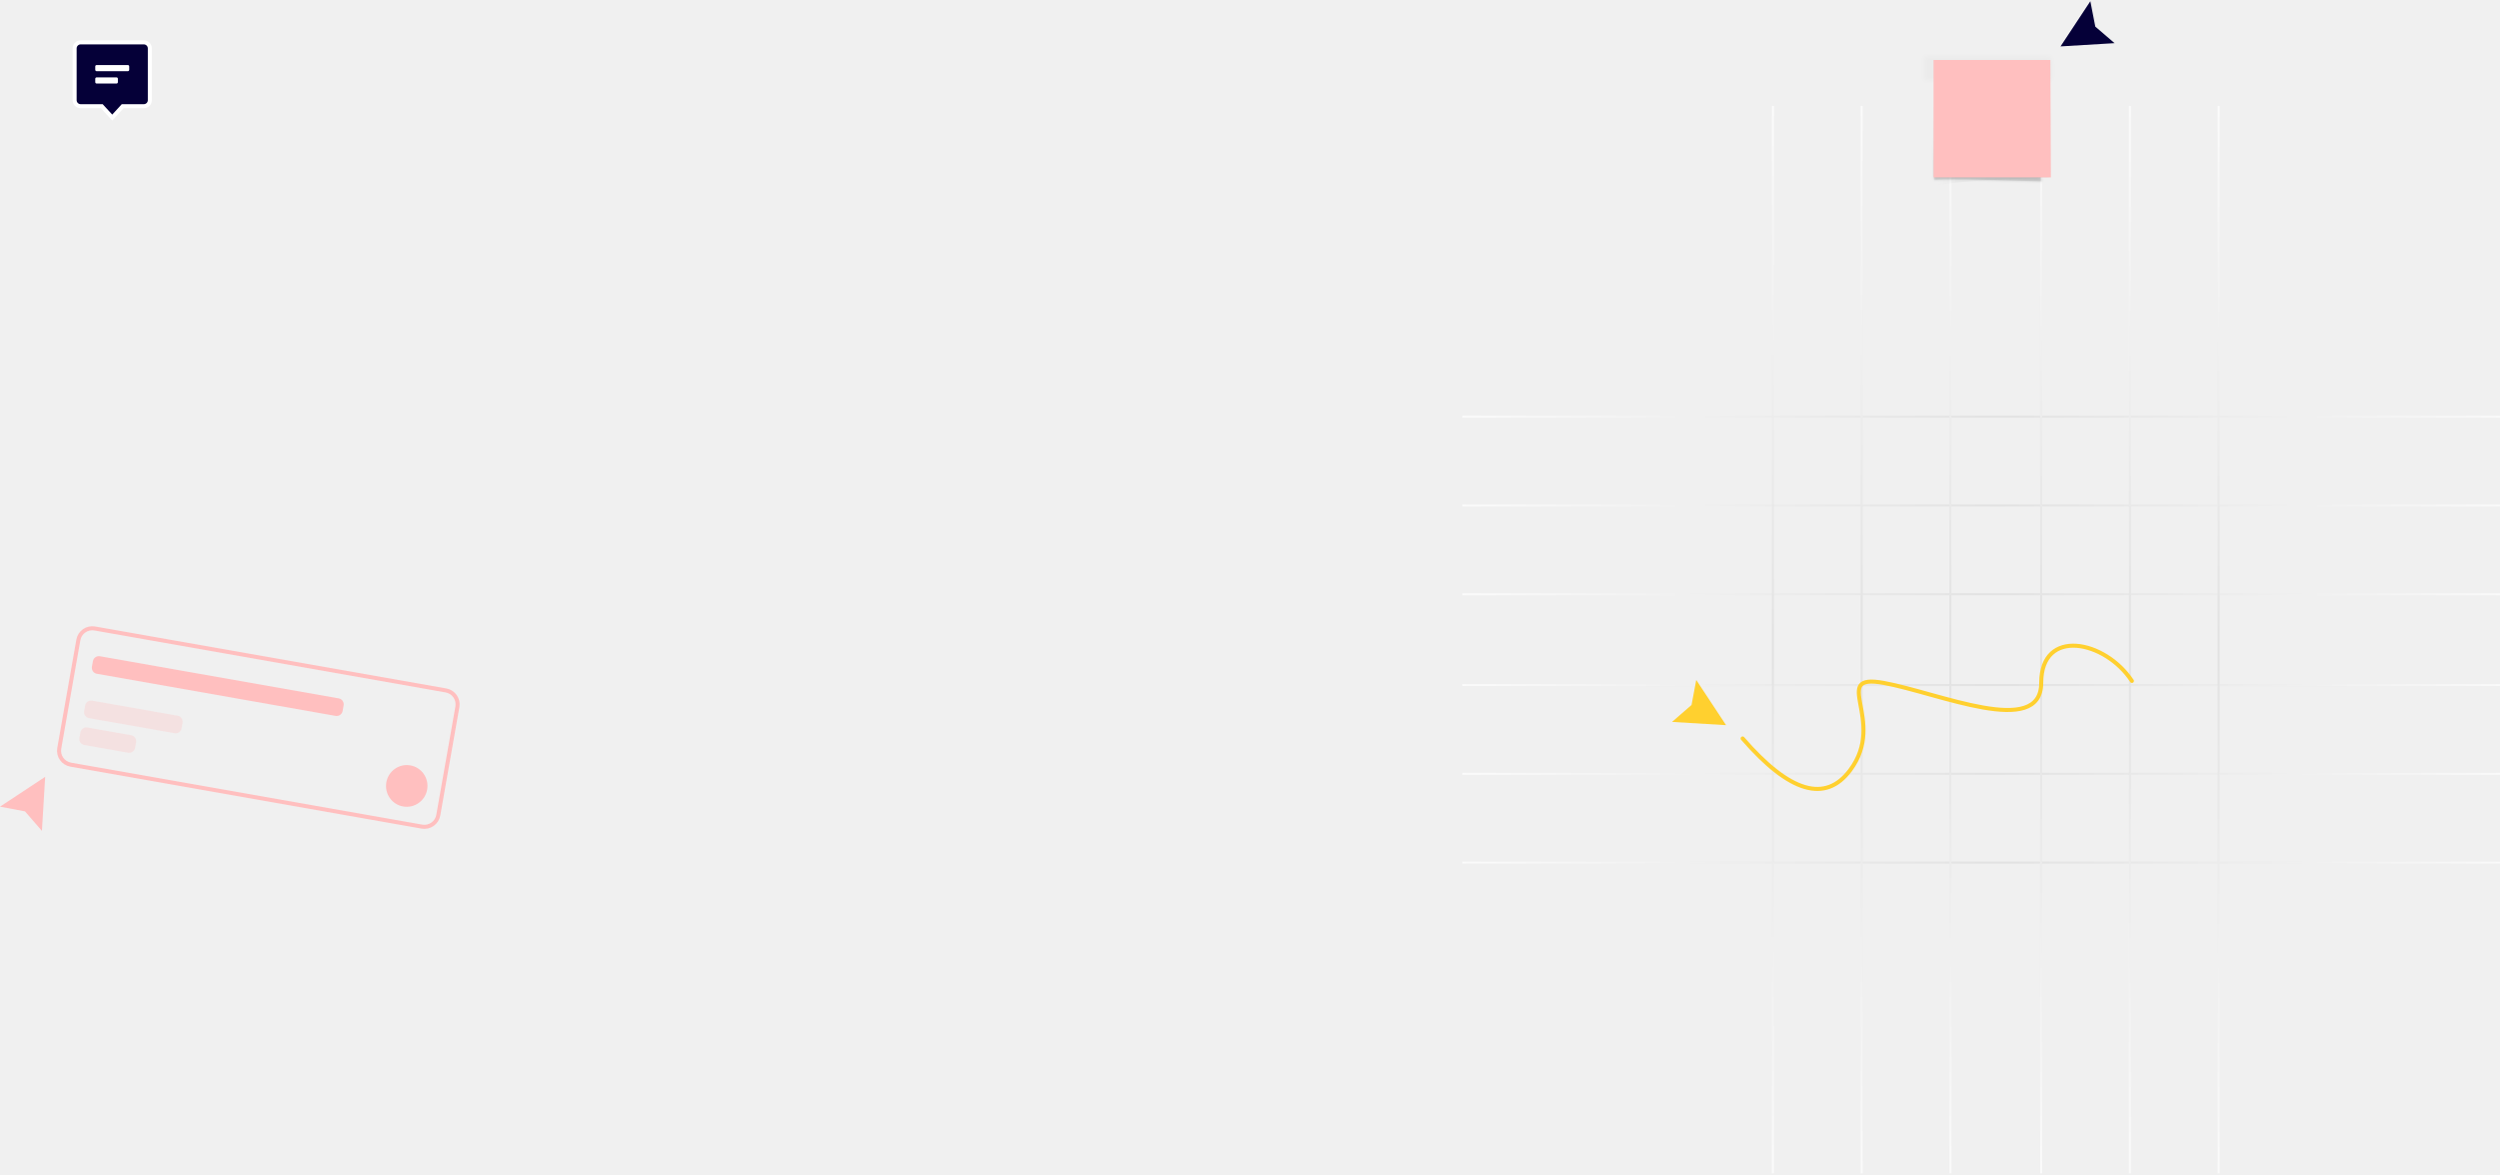
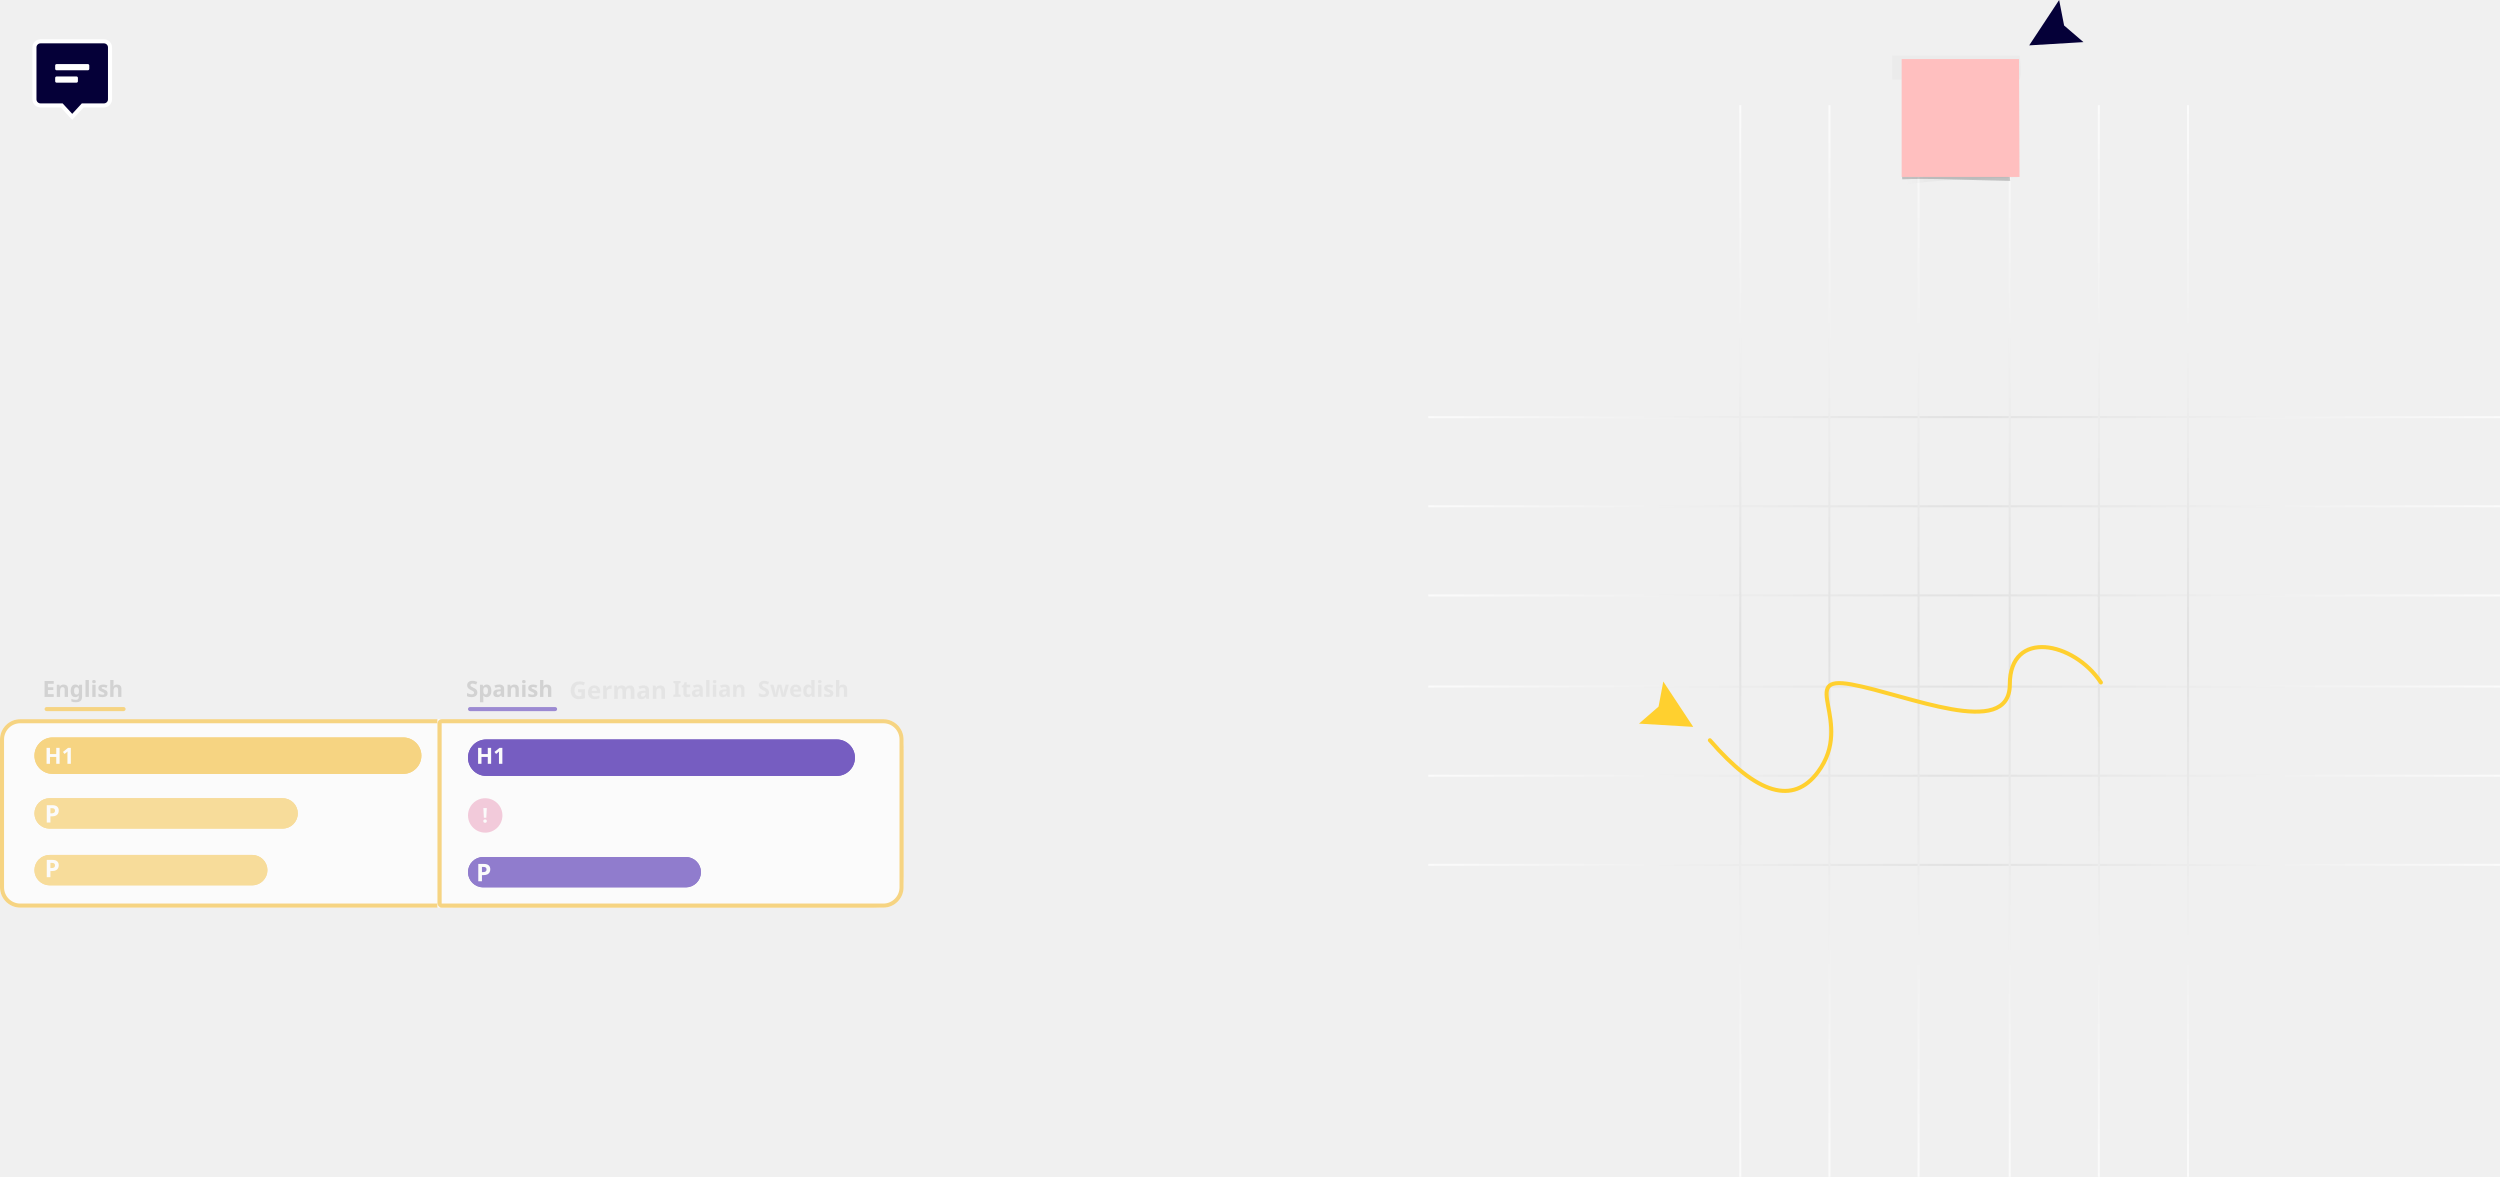
- <svg xmlns="http://www.w3.org/2000/svg" width="1239px" height="582px" viewBox="0 0 1239 582" version="1.1">
+ <svg xmlns="http://www.w3.org/2000/svg" width="1234" height="580.897" viewBox="0 0 1234 580.897">
  <defs>
-     <linearGradient x1="0%" y1="0%" x2="100%" y2="0%" id="linearGradient-1">
-       <stop stop-color="#FFFFFF" offset="0%" />
-       <stop stop-color="#DBDBDB" offset="50.131%" />
-       <stop stop-color="#FFFFFF" offset="100%" />
+     <linearGradient id="linear-gradient" x2="1" gradientUnits="objectBoundingBox">
+       <stop offset="0" stop-color="#fff" />
+       <stop offset="0.501" stop-color="#dbdbdb" />
+       <stop offset="1" stop-color="#fff" />
    </linearGradient>
-     <filter x="-3.8%" y="-3.8%" width="107.6%" height="107.6%" filterUnits="objectBoundingBox" id="filter-2">
-       <feGaussianBlur stdDeviation="0.679" in="SourceGraphic" />
-     </filter>
-     <linearGradient x1="-8.013%" y1="95.774%" x2="16.871%" y2="95.774%" id="linearGradient-3">
-       <stop stop-color="#FFFFFF" stop-opacity="0" offset="0%" />
-       <stop stop-color="#000000" offset="100%" />
+     <linearGradient id="linear-gradient-13" x1="-0.08" y1="0.958" x2="0.169" y2="0.958" gradientUnits="objectBoundingBox">
+       <stop offset="0" stop-color="#fff" stop-opacity="0" />
+       <stop offset="1" />
    </linearGradient>
-     <filter x="-5.5%" y="-29.0%" width="111.0%" height="158.0%" filterUnits="objectBoundingBox" id="filter-4">
-       <feGaussianBlur stdDeviation="1.166" in="SourceGraphic" />
-     </filter>
  </defs>
-   <g id="update-2.0-iteration" stroke="none" stroke-width="1" fill="none" fill-rule="evenodd">
-     <g id="homepage-desktop" transform="translate(-201, -130)">
-       <g id="Group-22" transform="translate(200.3923, 130)">
-         <g id="Group-9" opacity="0.7" transform="translate(725.6077, 52)" fill="url(#linearGradient-1)" fill-rule="nonzero">
-           <g id="Group-8" transform="translate(0, 154)">
-             <rect id="Rectangle" x="0" y="0" width="529" height="1" />
-             <rect id="Rectangle" x="0" y="44" width="529" height="1" />
-             <rect id="Rectangle" x="0" y="88" width="529" height="1" />
-             <rect id="Rectangle" x="0" y="133" width="529" height="1" />
-             <rect id="Rectangle" x="0" y="177" width="529" height="1" />
-             <rect id="Rectangle" x="0" y="221" width="529" height="1" />
+   <g id="update-2.0-iteration" transform="translate(-20 -0.603)">
+     <g id="homepage-desktop" transform="translate(-201 -130)">
+       <g id="Group-22" transform="translate(200.392 130)">
+         <g id="Group-9" transform="translate(725.608 52)" opacity="0.7">
+           <g id="Group-8" transform="translate(0 154)">
+             <rect id="Rectangle" width="529" height="1" fill="url(#linear-gradient)" />
+             <rect id="Rectangle-2" data-name="Rectangle" width="529" height="1" transform="translate(0 44)" fill="url(#linear-gradient)" />
+             <rect id="Rectangle-3" data-name="Rectangle" width="529" height="1" transform="translate(0 88)" fill="url(#linear-gradient)" />
+             <rect id="Rectangle-4" data-name="Rectangle" width="529" height="1" transform="translate(0 133)" fill="url(#linear-gradient)" />
+             <rect id="Rectangle-5" data-name="Rectangle" width="529" height="1" transform="translate(0 177)" fill="url(#linear-gradient)" />
+             <rect id="Rectangle-6" data-name="Rectangle" width="529" height="1" transform="translate(0 221)" fill="url(#linear-gradient)" />
          </g>
-           <g id="Group-7" transform="translate(264.5, 265) rotate(90) translate(-264.5, -265) translate(-0, 154)">
-             <rect id="Rectangle" x="0" y="0" width="529" height="1" />
-             <rect id="Rectangle" x="0" y="44" width="529" height="1" />
-             <rect id="Rectangle" x="0" y="88" width="529" height="1" />
-             <rect id="Rectangle" x="0" y="133" width="529" height="1" />
-             <rect id="Rectangle" x="0" y="177" width="529" height="1" />
-             <rect id="Rectangle" x="0" y="221" width="529" height="1" />
+           <g id="Group-7" transform="translate(375.5 0.5) rotate(90)">
+             <rect id="Rectangle-7" data-name="Rectangle" width="529" height="1" fill="url(#linear-gradient)" />
+             <rect id="Rectangle-8" data-name="Rectangle" width="529" height="1" transform="translate(0 44)" fill="url(#linear-gradient)" />
+             <rect id="Rectangle-9" data-name="Rectangle" width="529" height="1" transform="translate(0 88)" fill="url(#linear-gradient)" />
+             <rect id="Rectangle-10" data-name="Rectangle" width="529" height="1" transform="translate(0 133)" fill="url(#linear-gradient)" />
+             <rect id="Rectangle-11" data-name="Rectangle" width="529" height="1" transform="translate(0 177)" fill="url(#linear-gradient)" />
+             <rect id="Rectangle-12" data-name="Rectangle" width="529" height="1" transform="translate(0 221)" fill="url(#linear-gradient)" />
          </g>
        </g>
-         <g id="Group-9-Copy-25" transform="translate(954.6077, 28)">
+         <g id="Group-9-Copy-25" transform="translate(954.608 28)">
          <g id="Group-9-Copy-4">
-             <path d="M9.051,8.622 C13.102,12.26 30.628,11.328 51.333,11.839 C51.333,11.839 55.894,37.833 58.236,61.897 C36.171,61.511 17.557,60.482 4.983,61.125 C4.496,61.215 5,4.984 9.051,8.622 Z" id="Mask-Copy-4" fill="#000000" opacity="0.2" filter="url(#filter-2)" />
-             <path d="M10.624,5.77 C10.618,5.658 10.624,5.434 10.942,5.434 C11.26,5.434 38.964,5.437 59.669,5.926 C59.669,5.926 62.258,36.314 61.888,60.068 C37.234,61.025 19.483,61.669 7.279,63.599 C6.802,63.527 11.58,25.399 10.624,5.77 Z" id="Mask-Copy-5" fill="url(#linearGradient-3)" opacity="0.03" />
-             <path d="M0,0 L62.868,0 C62.868,0 64.347,9.265 62.868,11.839 C22.682,9.265 38.46,12.997 0,11.839 L0,0 Z" id="Rectangle-19-Copy" fill="#000000" opacity="0.02" filter="url(#filter-4)" />
+             <path id="Mask-Copy-4" d="M9.051,8.622c4.051,3.638,21.577,2.706,42.282,3.217,0,0,4.561,25.994,6.9,50.058-22.065-.386-40.679-1.416-53.253-.772C4.5,61.215,5,4.984,9.051,8.622Z" fill-rule="evenodd" opacity="0.2" />
+             <path id="Mask-Copy-5" d="M10.624,5.77a.28.28,0,0,1,.318-.336c.318,0,28.022,0,48.727.492,0,0,2.589,30.388,2.219,54.141-24.654.958-42.405,1.6-54.609,3.532C6.8,63.527,11.58,25.4,10.624,5.77Z" fill-rule="evenodd" opacity="0.03" fill="url(#linear-gradient-13)" />
+             <path id="Rectangle-19-Copy" d="M0,0H62.868s1.479,9.265,0,11.839C22.682,9.265,38.46,13,0,11.839Z" fill-rule="evenodd" opacity="0.02" />
          </g>
-           <path d="M4.655,1.745 C4.773,1.745 4.94,1.745 5.156,1.745 C5.372,1.745 24.515,1.745 62.584,1.745 L62.836,59.927 L4.655,59.927 L4.655,1.745 Z" id="Mask-Copy-9" fill="#FFBFBF" />
+           <path id="Mask-Copy-9" d="M4.655,1.745h57.93l.252,58.182H4.655Z" fill="#ffbfbf" fill-rule="evenodd" />
        </g>
-         <polygon id="Triangle-Copy-2" fill="#050038" transform="translate(1032.608, 17) scale(-1, -1) rotate(-300) translate(-1032.608, -17) " points="1032.608 5 1044.608 29 1032.487 24.832 1020.608 29" />
-         <g id="Group-33-Copy-11" transform="translate(36.60769, 20)">
-           <path d="M38.3,3.991 L38.3,29.647 C38.3,30.473 37.964,31.22 37.422,31.761 C36.878,32.303 36.127,32.638 35.297,32.638 L24.825,32.637 L19.65,38.275 L14.474,32.637 L4.003,32.638 C3.173,32.638 2.422,32.303 1.878,31.761 C1.336,31.22 1,30.473 1,29.647 L1,3.991 C1,3.165 1.336,2.418 1.878,1.877 C2.422,1.335 3.173,1 4.003,1 L35.297,1 C36.127,1 36.878,1.335 37.422,1.877 C37.964,2.418 38.3,3.165 38.3,3.991 Z" id="Rectangle-1" stroke="#FFFFFF" stroke-width="2" fill="#050038" />
-           <rect id="Rectangle-2" fill="#FFFFFF" x="11.229" y="12.232" width="16.843" height="3.058" rx="0.695" />
-           <rect id="Rectangle-2-Copy" fill="#FFFFFF" x="11.229" y="18.348" width="11.229" height="3.058" rx="0.695" />
+         <path id="Triangle-Copy-2" d="M1032.608,5l12,24-12.12-4.168L1020.608,29Z" transform="translate(1534.189 919.764) rotate(-120)" fill="#050038" fill-rule="evenodd" />
+         <g id="Group-33-Copy-11" transform="translate(36.608 20)">
+           <path id="Rectangle-1" d="M38.3,3.991V29.647a3,3,0,0,1-3,2.991H24.825L19.65,38.275l-5.175-5.638H4a3,3,0,0,1-3-2.991V3.991A3,3,0,0,1,4,1H35.3a3,3,0,0,1,3,2.991Z" fill="#050038" stroke="#fff" stroke-width="2" fill-rule="evenodd" />
+           <rect id="Rectangle-2-2" data-name="Rectangle-2" width="16.843" height="3.058" rx="0.695" transform="translate(11.229 12.232)" fill="#fff" />
+           <rect id="Rectangle-2-Copy" width="11.229" height="3.058" rx="0.695" transform="translate(11.229 18.348)" fill="#fff" />
        </g>
-         <path d="M864.608,345.006 C887.919,318.147 905.699,312.925 917.945,329.339 C936.315,353.961 907.42,377.471 934.553,372.547 C961.687,367.623 1012.645,344.981 1012.645,372.547 C1012.645,400.114 1044.32,393.709 1057.608,373.523" id="Path-3" stroke="#FFD02F" stroke-width="2" stroke-linecap="round" transform="translate(961.1077, 355.5) scale(1, -1) translate(-961.1077, -355.5) " />
-         <polygon id="Triangle-Copy-2" fill="#FFD02F" transform="translate(846, 353.3923) rotate(-240) translate(-846, -353.3923) " points="846 341.392 858 365.392 845.88 361.224 834 365.392" />
-         <polygon id="Triangle-Copy-2" fill="#FFBFBF" transform="translate(17, 395.3923) rotate(-330) translate(-17, -395.3923) " points="17 383.392 29 407.392 16.88 403.224 5 407.392" />
-         <g id="Group-4" transform="translate(26.60769, 309)">
-           <g id="Group-5" transform="translate(102.1337, 51.81955) rotate(10) translate(-102.1337, -51.81955) translate(5.633676, 16.31955)">
-             <path d="M184.813,69.539 L8,69.539 C6.067,69.539 4.317,68.756 3.05,67.489 C1.784,66.222 1,64.472 1,62.539 L1,8 C1,6.067 1.784,4.317 3.05,3.05 C4.317,1.784 6.067,1 8,1 L184.813,1 C186.746,1 188.496,1.784 189.762,3.05 C191.029,4.317 191.813,6.067 191.813,8 L191.813,62.539 C191.813,64.472 191.029,66.222 189.762,67.489 C188.496,68.756 186.746,69.539 184.813,69.539 Z" id="Rectangle-2" stroke="#FFBFBF" stroke-width="2" />
-             <path d="M12.933,14.108 L133.137,14.108 C134.794,14.108 136.137,15.451 136.137,17.108 L136.137,19.925 C136.137,21.582 134.794,22.925 133.137,22.925 L12.933,22.925 C11.276,22.925 9.933,21.582 9.933,19.925 L9.933,17.108 C9.933,15.451 11.276,14.108 12.933,14.108 Z" id="Rectangle-4-Copy-3" fill="#FFBFBF" />
-             <rect id="Rectangle-4-Copy-4" fill="#FFBFBF" opacity="0.3" x="9.933" y="36.445" width="49.08" height="8.817" rx="3" />
-             <rect id="Rectangle-4-Copy-5" fill="#FFBFBF" opacity="0.3" x="9.933" y="49.965" width="28.045" height="8.817" rx="3" />
-             <g id="user-ava0-copy-3" transform="translate(162.9094, 40.45449)" fill="#FFBFBF">
-               <ellipse id="Mask" cx="10.987" cy="10.532" rx="10.277" ry="10.34" />
-             </g>
+         <path id="Path-3" d="M864.608-345.006q34.968,40.288,53.337,15.666c18.37-24.621-10.525-48.132,16.608-43.208s78.092,27.567,78.092,0,31.675-21.162,44.963-.976" transform="translate(0 711)" fill="none" stroke="#ffd02f" stroke-linecap="round" stroke-width="2" fill-rule="evenodd" />
+         <path id="Triangle-Copy-2-2" data-name="Triangle-Copy-2" d="M846,341.392l12,24-12.12-4.168L834,365.392Z" transform="translate(1575.047 -202.569) rotate(120)" fill="#ffd02f" fill-rule="evenodd" />
+         <g id="Group_1" data-name="Group 1" transform="translate(-100.392 161.603)" opacity="0.712">
+           <g id="Rectangle_1" data-name="Rectangle 1" transform="translate(121 194)" fill="#fff" stroke="#f8c856" stroke-width="2">
+             <rect width="231" height="93" rx="10" stroke="none" />
+             <rect x="1" y="1" width="229" height="91" rx="9" fill="none" />
+           </g>
+           <g id="Rectangle_2" data-name="Rectangle 2" transform="translate(138 203)" fill="#f8c856" stroke="#f8c856" stroke-width="2">
+             <rect width="191" height="18" rx="9" stroke="none" />
+             <rect x="1" y="1" width="189" height="16" rx="8" fill="none" />
+           </g>
+           <g id="Rectangle_3" data-name="Rectangle 3" transform="translate(138 233)" fill="#f8c856" stroke="#f8c856" stroke-width="2" opacity="0.804">
+             <rect width="130" height="15" rx="7.5" stroke="none" />
+             <rect x="1" y="1" width="128" height="13" rx="6.5" fill="none" />
+           </g>
+           <g id="Rectangle_4" data-name="Rectangle 4" transform="translate(138 261)" fill="#f8c856" stroke="#f8c856" stroke-width="2" opacity="0.804">
+             <rect width="115" height="15" rx="7.5" stroke="none" />
+             <rect x="1" y="1" width="113" height="13" rx="6.5" fill="none" />
+           </g>
+           <g id="Rectangle_5" data-name="Rectangle 5" transform="translate(337 194)" fill="#fff" stroke="#f8c856" stroke-width="2">
+             <path d="M0,0H215a15,15,0,0,1,15,15V78a15,15,0,0,1-15,15H0a0,0,0,0,1,0,0V0A0,0,0,0,1,0,0Z" stroke="none" />
+             <path d="M2,1H215a14,14,0,0,1,14,14V78a14,14,0,0,1-14,14H2a1,1,0,0,1-1-1V2A1,1,0,0,1,2,1Z" fill="none" />
+           </g>
+           <g id="Rectangle_6" data-name="Rectangle 6" transform="translate(352 204)" fill="#4522ae" stroke="#4522ae" stroke-width="2">
+             <rect width="191" height="18" rx="9" stroke="none" />
+             <rect x="1" y="1" width="189" height="16" rx="8" fill="none" />
+           </g>
+           <g id="Rectangle_8" data-name="Rectangle 8" transform="translate(352 262)" fill="#4522ae" stroke="#4522ae" stroke-width="2" opacity="0.383">
+             <rect width="115" height="15" rx="7.5" stroke="none" />
+             <rect x="1" y="1" width="113" height="13" rx="6.5" fill="none" />
+           </g>
+           <g id="Group_1-2" data-name="Group 1" transform="translate(351.501 233.073)">
+             <circle id="Ellipse_2" data-name="Ellipse 2" cx="8.5" cy="8.5" r="8.5" transform="translate(0.499 -0.073)" fill="#d92d6f" opacity="0.321" />
+             <text id="_" data-name="!" transform="translate(7.499 11.927)" fill="#fff" font-size="10" font-family="Nunito-Black, Nunito" font-weight="800">
+               <tspan x="0" y="0">!</tspan>
+             </text>
+           </g>
+           <g id="Rectangle_9" data-name="Rectangle 9" transform="translate(337 194)" fill="#fff" stroke="#f8c856" stroke-width="2">
+             <path d="M0,0H220a10,10,0,0,1,10,10V83a10,10,0,0,1-10,10H0a0,0,0,0,1,0,0V0A0,0,0,0,1,0,0Z" stroke="none" />
+             <path d="M2,1H220a9,9,0,0,1,9,9V83a9,9,0,0,1-9,9H2a1,1,0,0,1-1-1V2A1,1,0,0,1,2,1Z" fill="none" />
+           </g>
+           <g id="Rectangle_10" data-name="Rectangle 10" transform="translate(352 204)" fill="#4522ae" stroke="#4522ae" stroke-width="2">
+             <rect width="191" height="18" rx="9" stroke="none" />
+             <rect x="1" y="1" width="189" height="16" rx="8" fill="none" />
+           </g>
+           <g id="Rectangle_11" data-name="Rectangle 11" transform="translate(352 262)" fill="#4522ae" stroke="#4522ae" stroke-width="2" opacity="0.804">
+             <rect width="115" height="15" rx="7.5" stroke="none" />
+             <rect x="1" y="1" width="113" height="13" rx="6.5" fill="none" />
+           </g>
+           <g id="Group_2" data-name="Group 2" transform="translate(351.501 233.073)">
+             <circle id="Ellipse_2-2" data-name="Ellipse 2" cx="8.5" cy="8.5" r="8.5" transform="translate(0.499 -0.073)" fill="#d92d6f" opacity="0.321" />
+             <text id="_2" data-name="!" transform="translate(7.499 11.927)" fill="#fff" font-size="10" font-family="Nunito-Black, Nunito" font-weight="800">
+               <tspan x="0" y="0">!</tspan>
+             </text>
+           </g>
+           <text id="H1" transform="translate(143 216)" fill="#fff" font-size="11" font-family="Nunito-Black, Nunito" font-weight="800">
+             <tspan x="0" y="0">H1</tspan>
+           </text>
+           <text id="H1-2" data-name="H1" transform="translate(356 216)" fill="#fff" font-size="11" font-family="Nunito-Black, Nunito" font-weight="800">
+             <tspan x="0" y="0">H1</tspan>
+           </text>
+           <text id="P" transform="translate(143 245)" fill="#fff" font-size="12" font-family="Nunito-Black, Nunito" font-weight="800">
+             <tspan x="0" y="0">P</tspan>
+           </text>
+           <text id="P-2" data-name="P" transform="translate(143 272)" fill="#fff" font-size="12" font-family="Nunito-Black, Nunito" font-weight="800">
+             <tspan x="0" y="0">P</tspan>
+           </text>
+           <text id="P-3" data-name="P" transform="translate(356 274)" fill="#fff" font-size="12" font-family="Nunito-Black, Nunito" font-weight="800">
+             <tspan x="0" y="0">P</tspan>
+           </text>
+           <g id="Rectangle_12" data-name="Rectangle 12" transform="translate(143 188)" fill="#f8c856" stroke="#f8c856" stroke-width="2">
+             <rect width="40" height="2" rx="1" stroke="none" />
+             <rect x="1" y="1" width="38" fill="none" />
+           </g>
+           <text id="English" transform="translate(142 183)" fill="#c6c6c6" font-size="11" font-family="Nunito-Black, Nunito" font-weight="800">
+             <tspan x="0" y="0">English</tspan>
+           </text>
+           <text id="Spanish" transform="translate(351 183)" fill="#c6c6c6" font-size="11" font-family="Nunito-Black, Nunito" font-weight="800">
+             <tspan x="0" y="0">Spanish</tspan>
+           </text>
+           <text id="German" transform="translate(402 184)" fill="#c6c6c6" font-size="12" font-family="Nunito-Black, Nunito" font-weight="800" opacity="0.383">
+             <tspan x="0" y="0">German</tspan>
+           </text>
+           <text id="Italian" transform="translate(453 183)" fill="#c6c6c6" font-size="11" font-family="Nunito-Black, Nunito" font-weight="800" opacity="0.383">
+             <tspan x="0" y="0">Italian</tspan>
+           </text>
+           <text id="Swedish" transform="translate(495 183)" fill="#c6c6c6" font-size="11" font-family="Nunito-Black, Nunito" font-weight="800" opacity="0.383">
+             <tspan x="0" y="0">Swedish</tspan>
+           </text>
+           <g id="Rectangle_13" data-name="Rectangle 13" transform="translate(352 188)" fill="#7a61c5" stroke="#7a61c5" stroke-width="2">
+             <rect width="44" height="2" rx="1" stroke="none" />
+             <rect x="1" y="1" width="42" fill="none" />
          </g>
        </g>
      </g>
    </g>
  </g>
</svg>
